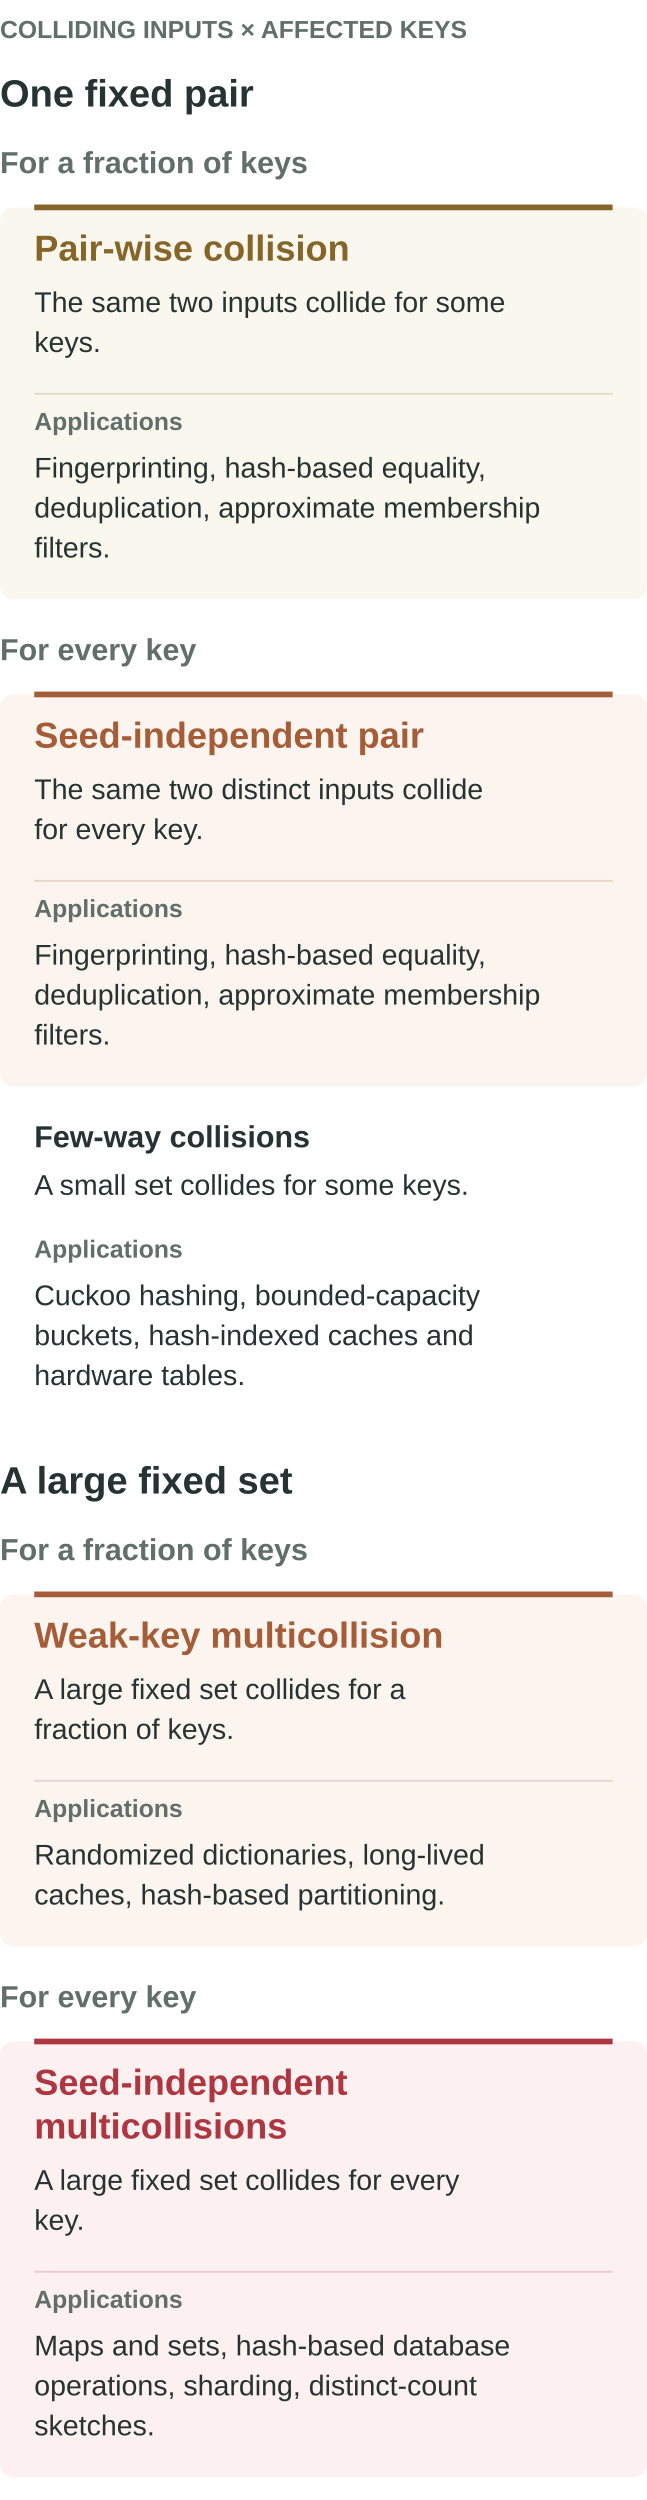
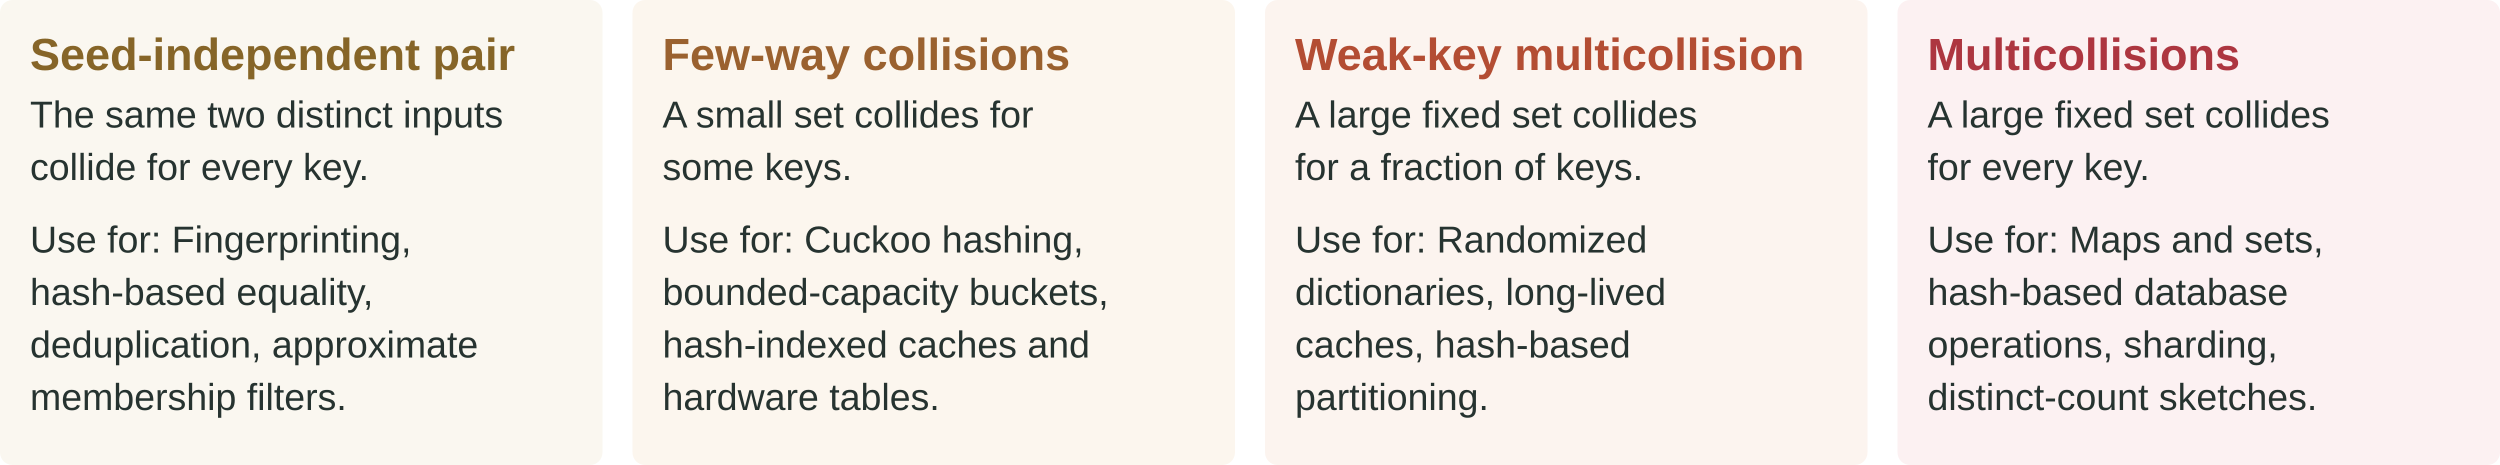
- <svg xmlns="http://www.w3.org/2000/svg" width="340" height="1314" viewBox="0 0 340 1314" role="img" aria-labelledby="title desc">
-   <rect width="340" height="1314" fill="white" />
+ <svg xmlns="http://www.w3.org/2000/svg" width="1000" height="186" viewBox="0 0 1000 186" role="img" aria-labelledby="title desc">
+   <rect width="1000" height="186" fill="white" />
  <g font-family="Arial, Helvetica, sans-serif">
-     <text font-size="13" fill="#626e69" font-weight="700" text-anchor="start">
-       <tspan x="0" y="20">COLLIDING INPUTS × AFFECTED KEYS</tspan>
-     </text>
-     <text font-size="20" fill="#263330" font-weight="700" text-anchor="start">
-       <tspan x="0" y="56">One fixed pair</tspan>
-     </text>
-     <text font-size="16" fill="#626e69" font-weight="700" text-anchor="start">
-       <tspan x="0" y="91">For a fraction of keys</tspan>
-     </text>
-     <g class="robustness-cell" data-category="Pair-wise collision">
-       <rect x="0" y="109" width="340" height="206" rx="7" fill="#faf7ef" />
-       <path d="M 18 109 H 322" stroke="#866528" stroke-width="3" />
-       <text font-size="19" fill="#866528" font-weight="700" text-anchor="start">
-         <tspan x="18" y="137">Pair-wise collision</tspan>
+     <g class="robustness-cell" data-category="Seed-independent pair">
+       <rect x="0.0" y="0" width="241.0" height="186" rx="5" fill="#faf7f0" />
+       <text font-size="18" fill="#866528" font-weight="700" text-anchor="start">
+         <tspan x="12.0" y="28">Seed-independent pair</tspan>
      </text>
      <text font-size="15" fill="#263330" font-weight="400" text-anchor="start">
-         <tspan x="18" y="164">The same two inputs collide for some</tspan>
-         <tspan x="18" y="185">keys.</tspan>
-       </text>
-       <path d="M 18 207 H 322" stroke="#866528" stroke-opacity=".2" />
-       <text font-size="13" fill="#626e69" font-weight="700" text-anchor="start">
-         <tspan x="18" y="226">Applications</tspan>
+         <tspan x="12.0" y="51">The same two distinct inputs</tspan>
+         <tspan x="12.0" y="72">collide for every key.</tspan>
      </text>
      <text font-size="15" fill="#263330" font-weight="400" text-anchor="start">
-         <tspan x="18" y="251">Fingerprinting, hash-based equality,</tspan>
-         <tspan x="18" y="272">deduplication, approximate membership</tspan>
-         <tspan x="18" y="293">filters.</tspan>
+         <tspan x="12.0" y="101">Use for: Fingerprinting,</tspan>
+         <tspan x="12.0" y="122">hash-based equality,</tspan>
+         <tspan x="12.0" y="143">deduplication, approximate</tspan>
+         <tspan x="12.0" y="164">membership filters.</tspan>
      </text>
    </g>
-     <text font-size="16" fill="#626e69" font-weight="700" text-anchor="start">
-       <tspan x="0" y="347">For every key</tspan>
-     </text>
-     <g class="robustness-cell" data-category="Seed-independent pair">
-       <rect x="0" y="365" width="340" height="206" rx="7" fill="#fbf4ef" />
-       <path d="M 18 365 H 322" stroke="#a45d37" stroke-width="3" />
-       <text font-size="19" fill="#a45d37" font-weight="700" text-anchor="start">
-         <tspan x="18" y="393">Seed-independent pair</tspan>
+     <g class="robustness-cell" data-category="Few-way collisions">
+       <rect x="253.0" y="0" width="241.0" height="186" rx="5" fill="#fcf6ee" />
+       <text font-size="18" fill="#9a612f" font-weight="700" text-anchor="start">
+         <tspan x="265.0" y="28">Few-way collisions</tspan>
      </text>
      <text font-size="15" fill="#263330" font-weight="400" text-anchor="start">
-         <tspan x="18" y="420">The same two distinct inputs collide</tspan>
-         <tspan x="18" y="441">for every key.</tspan>
-       </text>
-       <path d="M 18 463 H 322" stroke="#a45d37" stroke-opacity=".2" />
-       <text font-size="13" fill="#626e69" font-weight="700" text-anchor="start">
-         <tspan x="18" y="482">Applications</tspan>
+         <tspan x="265.0" y="51">A small set collides for</tspan>
+         <tspan x="265.0" y="72">some keys.</tspan>
      </text>
      <text font-size="15" fill="#263330" font-weight="400" text-anchor="start">
-         <tspan x="18" y="507">Fingerprinting, hash-based equality,</tspan>
-         <tspan x="18" y="528">deduplication, approximate membership</tspan>
-         <tspan x="18" y="549">filters.</tspan>
+         <tspan x="265.0" y="101">Use for: Cuckoo hashing,</tspan>
+         <tspan x="265.0" y="122">bounded-capacity buckets,</tspan>
+         <tspan x="265.0" y="143">hash-indexed caches and</tspan>
+         <tspan x="265.0" y="164">hardware tables.</tspan>
      </text>
    </g>
-     <text font-size="16" fill="#263330" font-weight="700" text-anchor="start">
-       <tspan x="18" y="603">Few-way collisions</tspan>
-     </text>
-     <text font-size="15" fill="#263330" font-weight="400" text-anchor="start">
-       <tspan x="18" y="628">A small set collides for some keys.</tspan>
-     </text>
-     <text font-size="13" fill="#626e69" font-weight="700" text-anchor="start">
-       <tspan x="18" y="661">Applications</tspan>
-     </text>
-     <text font-size="15" fill="#263330" font-weight="400" text-anchor="start">
-       <tspan x="18" y="686">Cuckoo hashing, bounded-capacity</tspan>
-       <tspan x="18" y="707">buckets, hash-indexed caches and</tspan>
-       <tspan x="18" y="728">hardware tables.</tspan>
-     </text>
-     <text font-size="20" fill="#263330" font-weight="700" text-anchor="start">
-       <tspan x="0" y="785">A large fixed set</tspan>
-     </text>
-     <text font-size="16" fill="#626e69" font-weight="700" text-anchor="start">
-       <tspan x="0" y="820">For a fraction of keys</tspan>
-     </text>
    <g class="robustness-cell" data-category="Weak-key multicollision">
-       <rect x="0" y="838" width="340" height="185" rx="7" fill="#fbf4ef" />
-       <path d="M 18 838 H 322" stroke="#a45d37" stroke-width="3" />
-       <text font-size="19" fill="#a45d37" font-weight="700" text-anchor="start">
-         <tspan x="18" y="866">Weak-key multicollision</tspan>
+       <rect x="506.0" y="0" width="241.0" height="186" rx="5" fill="#fcf4ef" />
+       <text font-size="18" fill="#b34d33" font-weight="700" text-anchor="start">
+         <tspan x="518.0" y="28">Weak-key multicollision</tspan>
      </text>
      <text font-size="15" fill="#263330" font-weight="400" text-anchor="start">
-         <tspan x="18" y="893">A large fixed set collides for a</tspan>
-         <tspan x="18" y="914">fraction of keys.</tspan>
-       </text>
-       <path d="M 18 936 H 322" stroke="#a45d37" stroke-opacity=".2" />
-       <text font-size="13" fill="#626e69" font-weight="700" text-anchor="start">
-         <tspan x="18" y="955">Applications</tspan>
+         <tspan x="518.0" y="51">A large fixed set collides</tspan>
+         <tspan x="518.0" y="72">for a fraction of keys.</tspan>
      </text>
      <text font-size="15" fill="#263330" font-weight="400" text-anchor="start">
-         <tspan x="18" y="980">Randomized dictionaries, long-lived</tspan>
-         <tspan x="18" y="1001">caches, hash-based partitioning.</tspan>
+         <tspan x="518.0" y="101">Use for: Randomized</tspan>
+         <tspan x="518.0" y="122">dictionaries, long-lived</tspan>
+         <tspan x="518.0" y="143">caches, hash-based</tspan>
+         <tspan x="518.0" y="164">partitioning.</tspan>
      </text>
    </g>
-     <text font-size="16" fill="#626e69" font-weight="700" text-anchor="start">
-       <tspan x="0" y="1055">For every key</tspan>
-     </text>
-     <g class="robustness-cell" data-category="Seed-independent multicollisions">
-       <rect x="0" y="1073" width="340" height="229" rx="7" fill="#fcf0f1" />
-       <path d="M 18 1073 H 322" stroke="#ad3640" stroke-width="3" />
-       <text font-size="19" fill="#ad3640" font-weight="700" text-anchor="start">
-         <tspan x="18" y="1101">Seed-independent</tspan>
-         <tspan x="18" y="1124">multicollisions</tspan>
+     <g class="robustness-cell" data-category="Multicollisions">
+       <rect x="759.0" y="0" width="241.0" height="186" rx="5" fill="#fcf1f2" />
+       <text font-size="18" fill="#ad3640" font-weight="700" text-anchor="start">
+         <tspan x="771.0" y="28">Multicollisions</tspan>
      </text>
      <text font-size="15" fill="#263330" font-weight="400" text-anchor="start">
-         <tspan x="18" y="1151">A large fixed set collides for every</tspan>
-         <tspan x="18" y="1172">key.</tspan>
-       </text>
-       <path d="M 18 1194 H 322" stroke="#ad3640" stroke-opacity=".2" />
-       <text font-size="13" fill="#626e69" font-weight="700" text-anchor="start">
-         <tspan x="18" y="1213">Applications</tspan>
+         <tspan x="771.0" y="51">A large fixed set collides</tspan>
+         <tspan x="771.0" y="72">for every key.</tspan>
      </text>
      <text font-size="15" fill="#263330" font-weight="400" text-anchor="start">
-         <tspan x="18" y="1238">Maps and sets, hash-based database</tspan>
-         <tspan x="18" y="1259">operations, sharding, distinct-count</tspan>
-         <tspan x="18" y="1280">sketches.</tspan>
+         <tspan x="771.0" y="101">Use for: Maps and sets,</tspan>
+         <tspan x="771.0" y="122">hash-based database</tspan>
+         <tspan x="771.0" y="143">operations, sharding,</tspan>
+         <tspan x="771.0" y="164">distinct-count sketches.</tspan>
      </text>
    </g>
  </g>
</svg>
